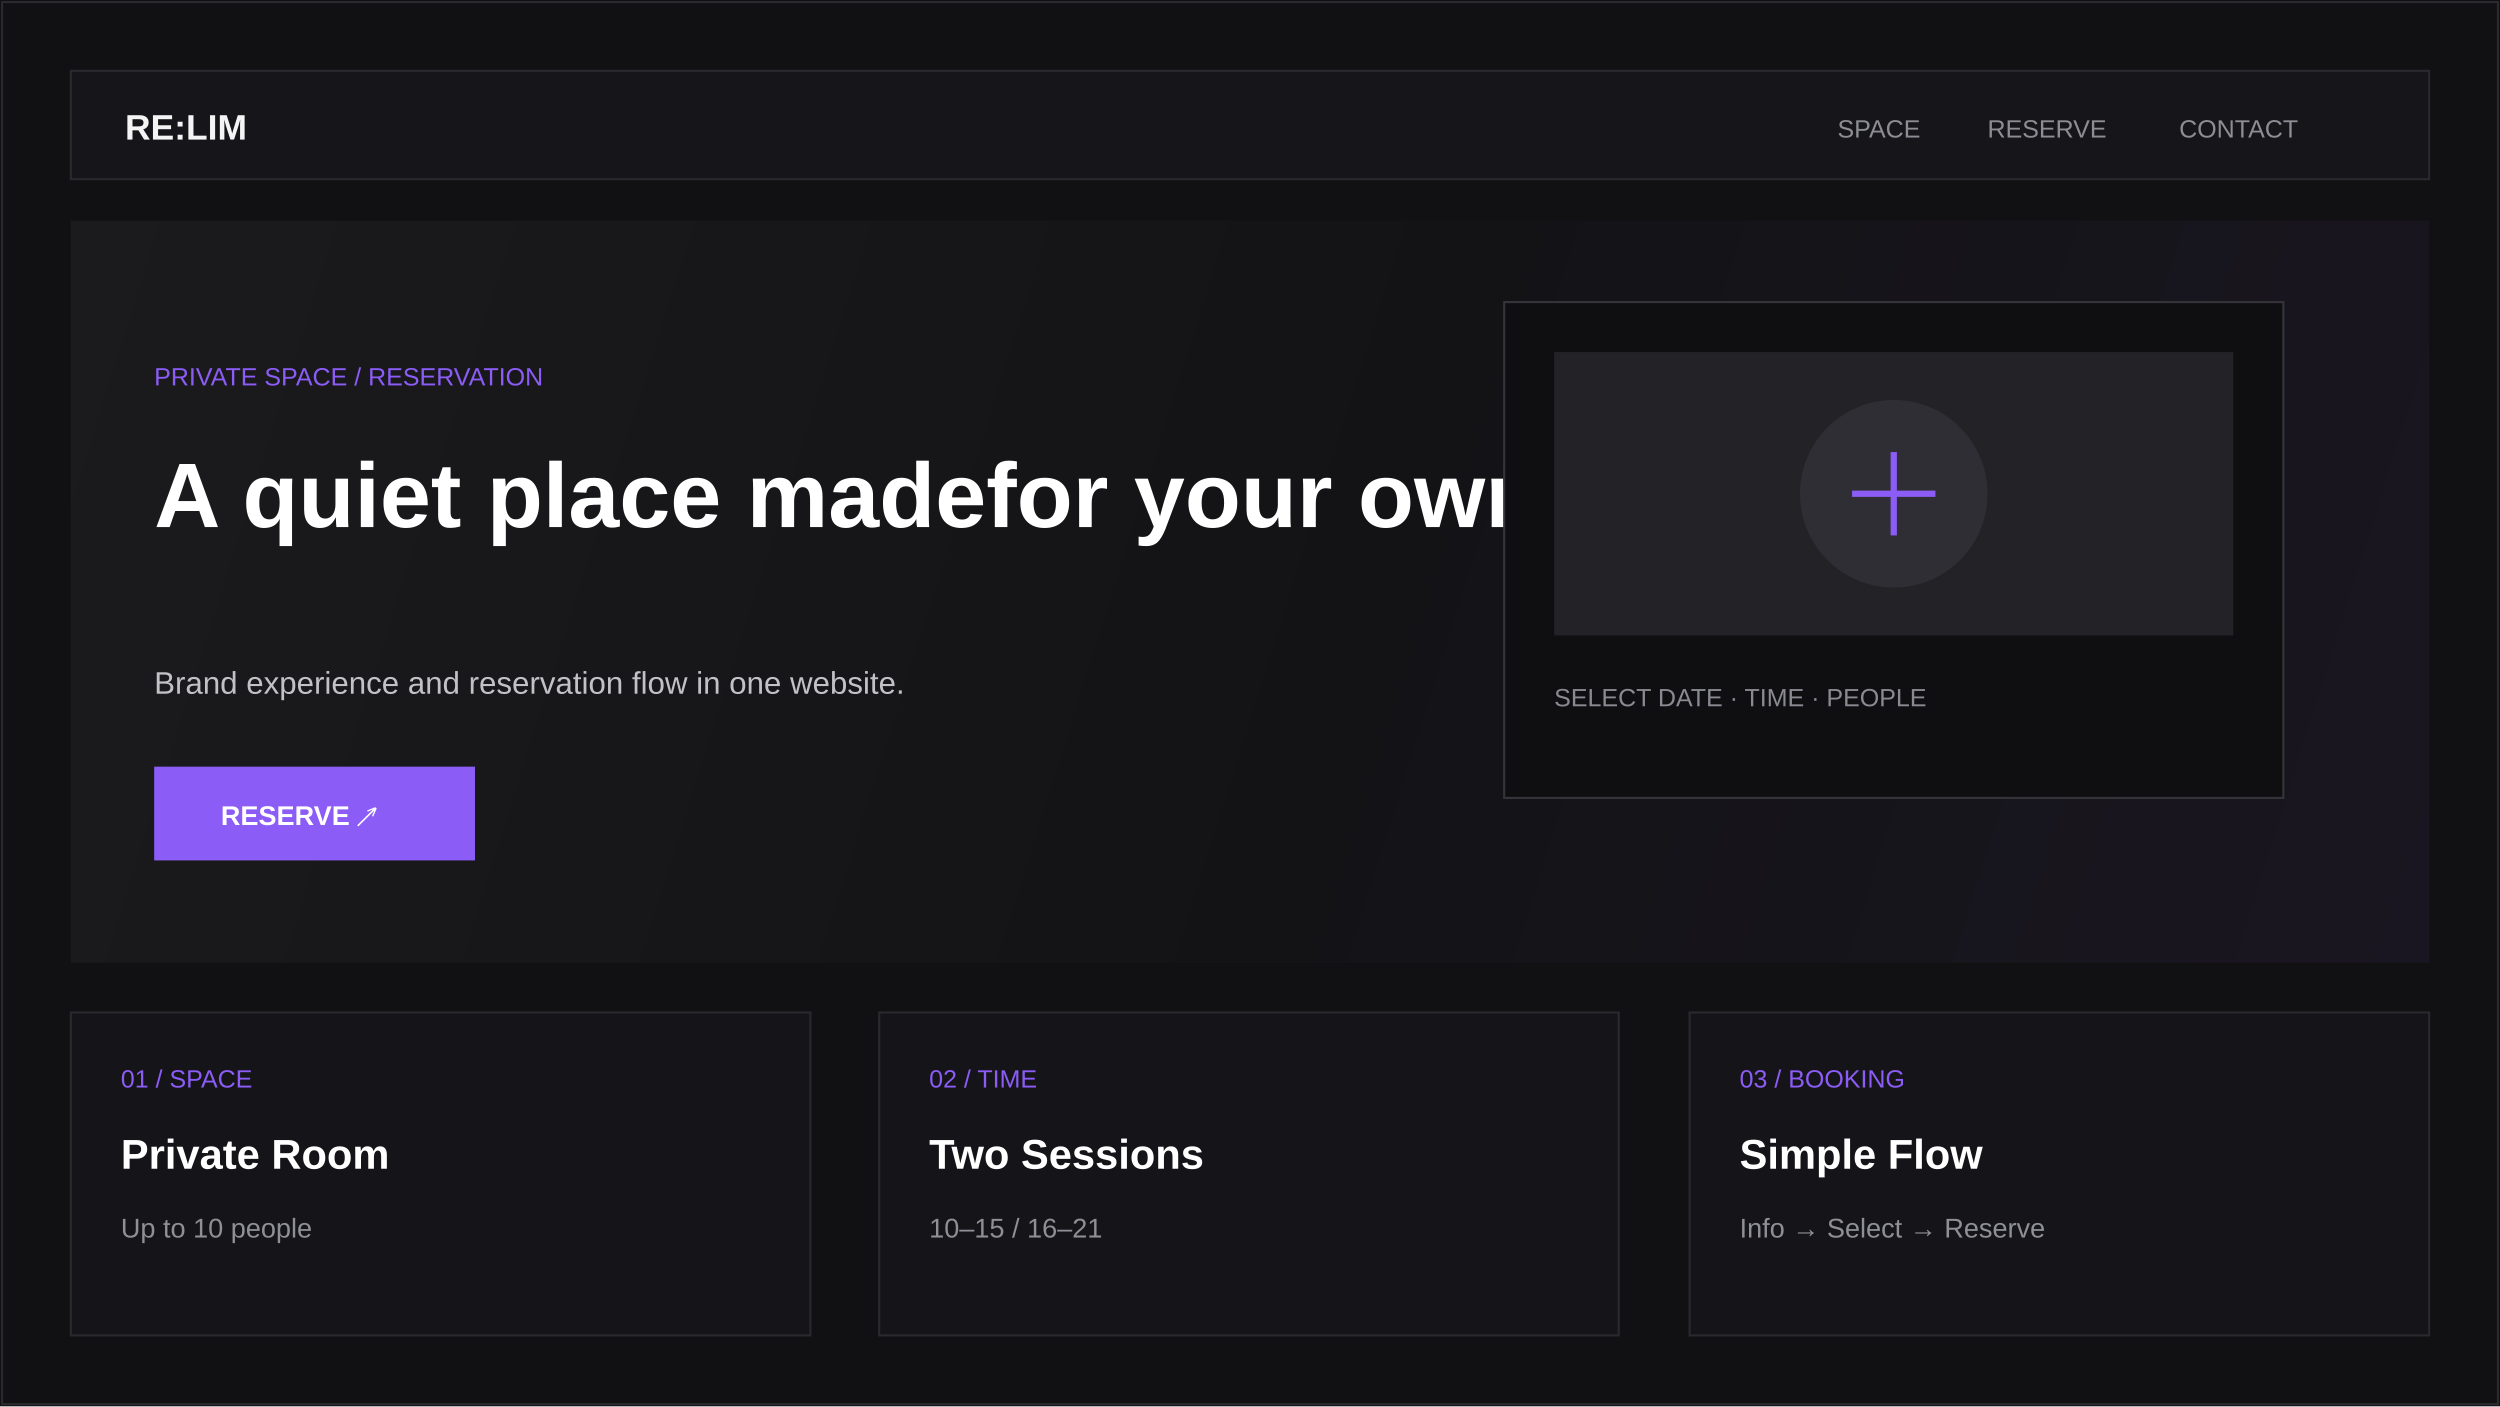
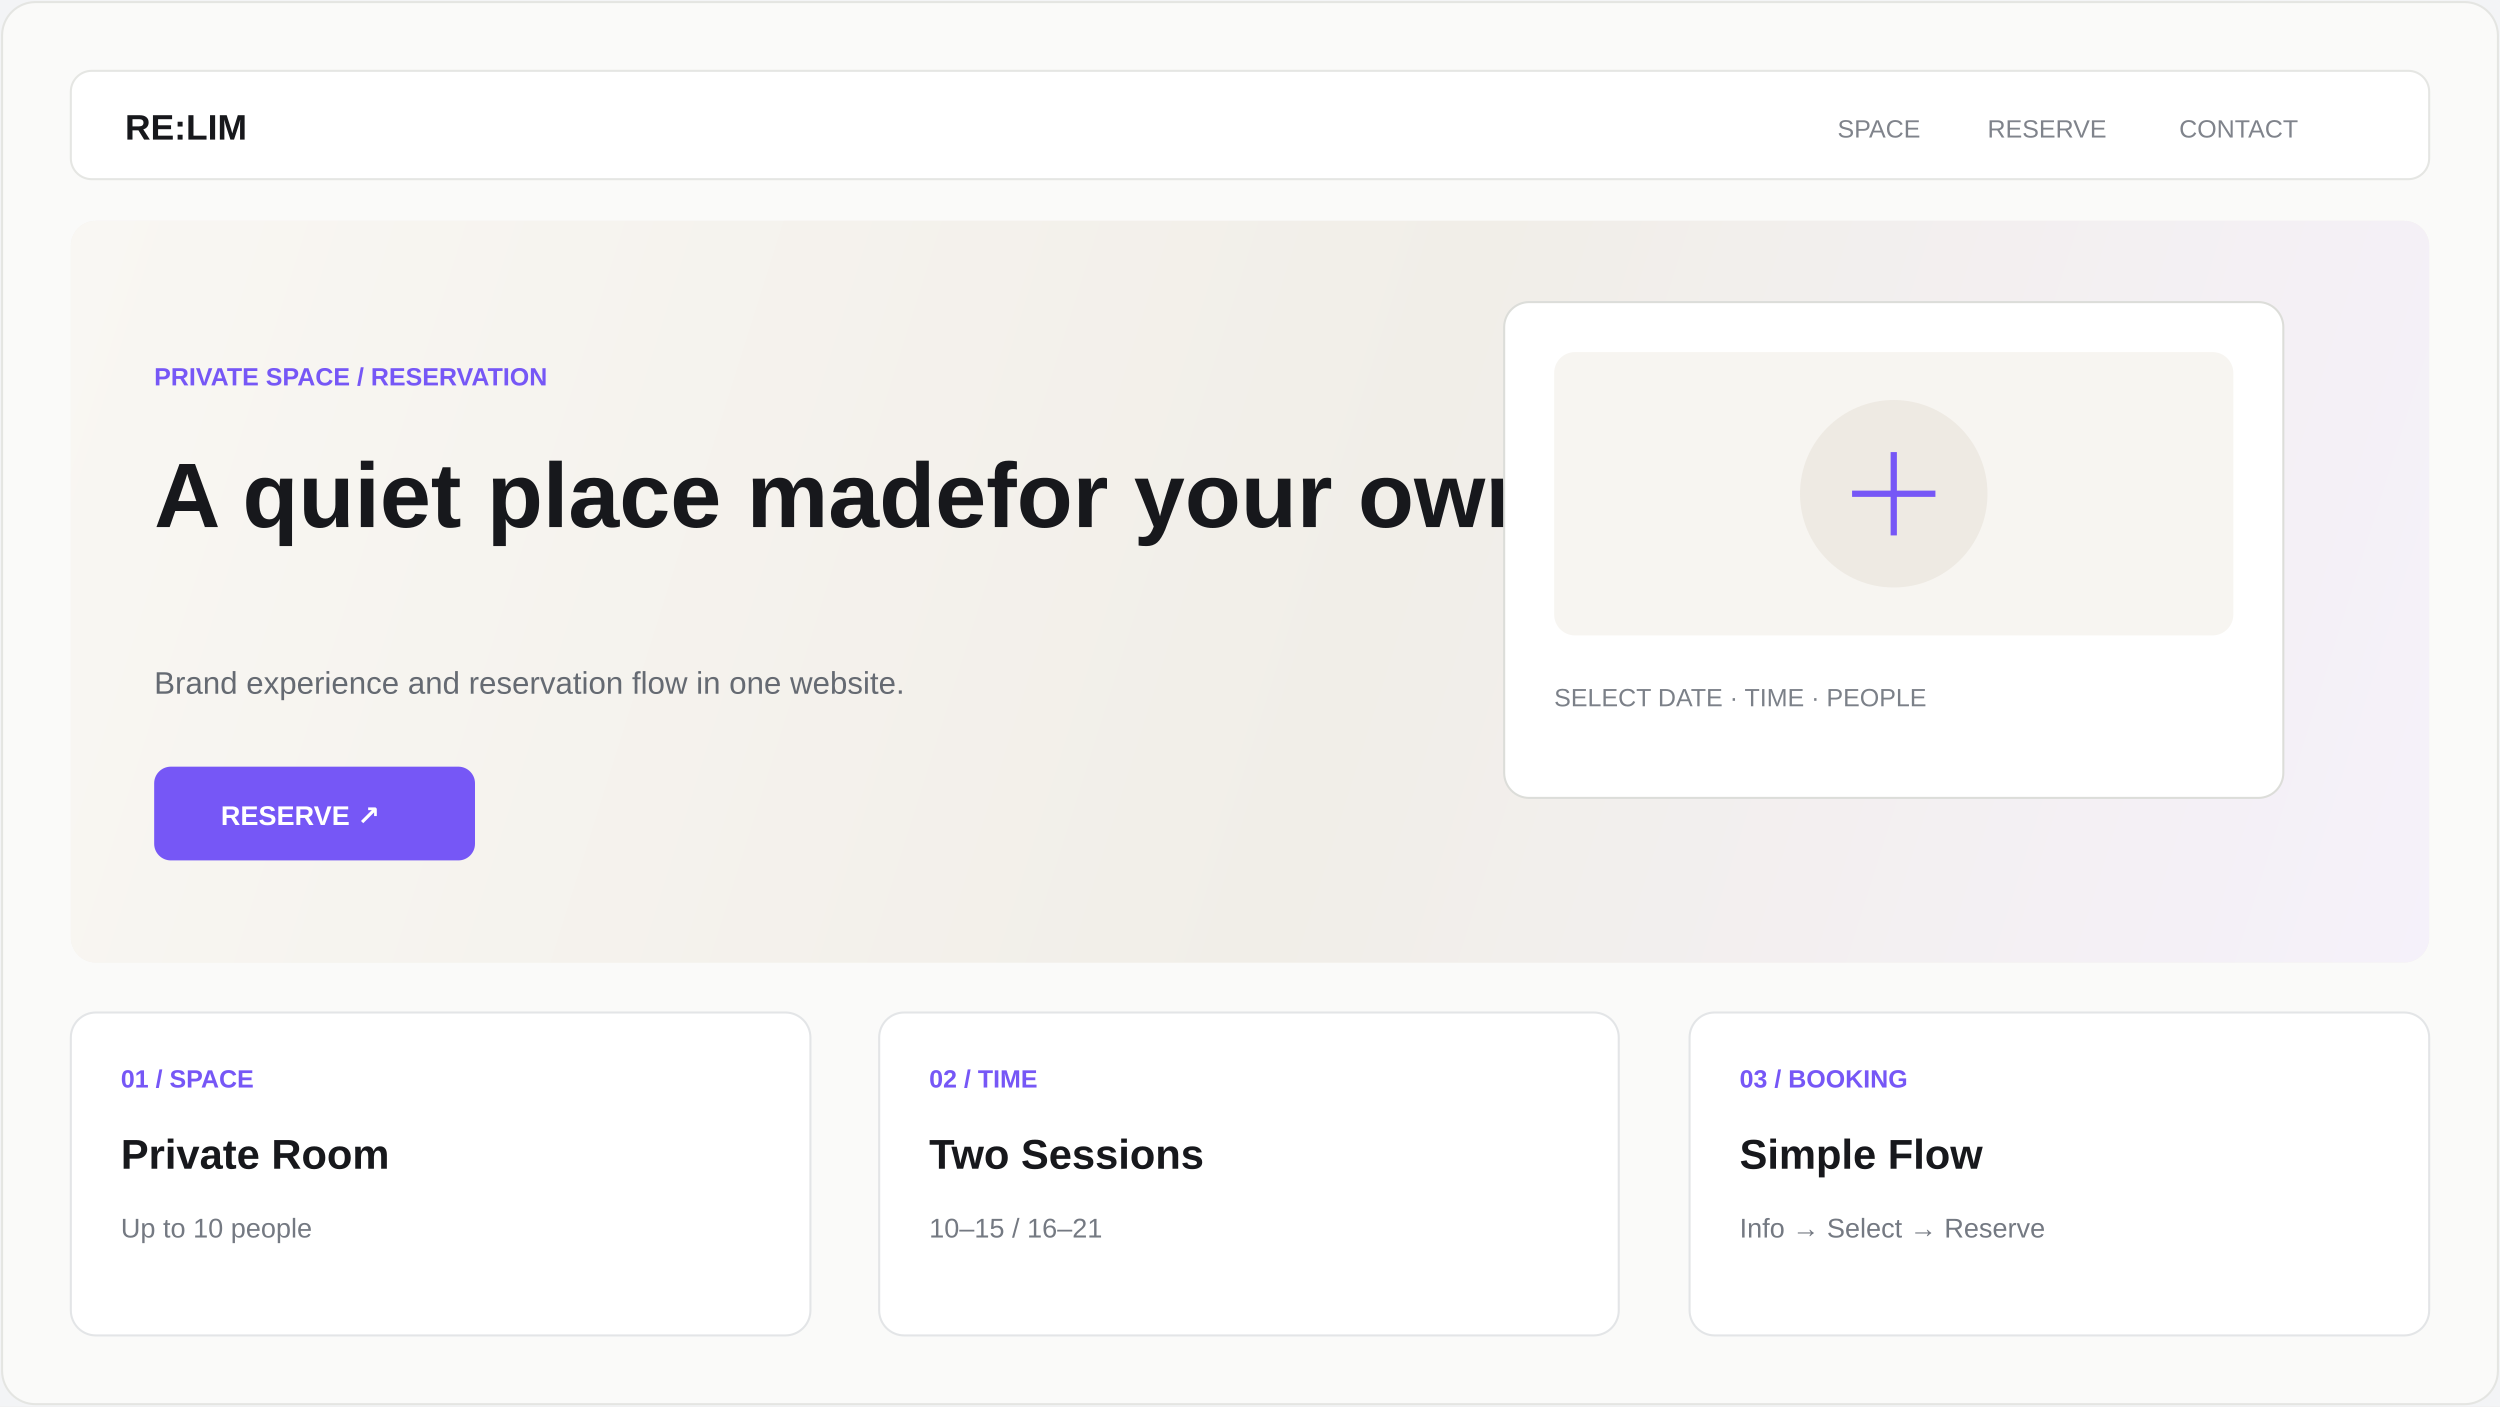
<svg xmlns="http://www.w3.org/2000/svg" viewBox="0 0 1200 675">
-   <rect width="1200" height="675" fill="#111114" />
-   <rect x="1" y="1" width="1198" height="673" fill="none" stroke="#2A2A2E" />
-   <rect x="34" y="34" width="1132" height="52" fill="#16161A" stroke="#29292E" />
-   <text x="60" y="67" fill="#F4F4F5" font-family="Arial" font-size="17" font-weight="600">RE:LIM</text>
-   <g fill="#8D8D95" font-family="Arial" font-size="12">
+   <rect width="1200" height="675" fill="#F3F4F6" />
+   <rect x="1" y="1" width="1198" height="673" rx="16" fill="#FAFAF9" stroke="#E4E5E2" />
+   <rect x="34" y="34" width="1132" height="52" rx="10" fill="#FFFFFF" stroke="#E5E6E3" />
+   <text x="60" y="67" fill="#17181C" font-family="Arial,sans-serif" font-size="17" font-weight="700">RE:LIM</text>
+   <g fill="#7F838B" font-family="Arial,sans-serif" font-size="12">
    <text x="882" y="66">SPACE</text>
    <text x="954" y="66">RESERVE</text>
    <text x="1046" y="66">CONTACT</text>
  </g>
-   <rect x="34" y="106" width="1132" height="356" fill="#17171A" />
-   <rect x="34" y="106" width="1132" height="356" fill="url(#g)" />
-   <text x="74" y="185" fill="#8B5CF6" font-family="Arial" font-size="12">PRIVATE SPACE / RESERVATION</text>
-   <text x="74" y="253" fill="#FFFFFF" font-family="Arial" font-size="44" font-weight="600">A quiet place made<br />for your own pace.</text>
-   <text x="74" y="333" fill="#C1C1C6" font-family="Arial" font-size="15">Brand experience and reservation flow in one website.</text>
-   <rect x="74" y="368" width="154" height="45" fill="#8B5CF6" />
-   <text x="106" y="396" fill="#FFFFFF" font-family="Arial" font-size="13" font-weight="600">RESERVE ↗</text>
-   <rect x="722" y="145" width="374" height="238" fill="#0F0F12" stroke="#34343A" />
-   <rect x="746" y="169" width="326" height="136" fill="#222227" />
-   <circle cx="909" cy="237" r="45" fill="#2E2E34" />
-   <path d="M889 237h40M909 217v40" stroke="#8B5CF6" stroke-width="3" />
-   <text x="746" y="339" fill="#8A8A92" font-family="Arial" font-size="12">SELECT DATE · TIME · PEOPLE</text>
-   <rect x="34" y="486" width="355" height="155" fill="#151519" stroke="#29292E" />
-   <rect x="422" y="486" width="355" height="155" fill="#151519" stroke="#29292E" />
-   <rect x="811" y="486" width="355" height="155" fill="#151519" stroke="#29292E" />
-   <g font-family="Arial">
-     <text x="58" y="522" fill="#8B5CF6" font-size="12">01 / SPACE</text>
-     <text x="58" y="561" fill="#FFFFFF" font-size="20" font-weight="600">Private Room</text>
-     <text x="58" y="594" fill="#8F8F97" font-size="13">Up to 10 people</text>
-     <text x="446" y="522" fill="#8B5CF6" font-size="12">02 / TIME</text>
-     <text x="446" y="561" fill="#FFFFFF" font-size="20" font-weight="600">Two Sessions</text>
-     <text x="446" y="594" fill="#8F8F97" font-size="13">10–15 / 16–21</text>
-     <text x="835" y="522" fill="#8B5CF6" font-size="12">03 / BOOKING</text>
-     <text x="835" y="561" fill="#FFFFFF" font-size="20" font-weight="600">Simple Flow</text>
-     <text x="835" y="594" fill="#8F8F97" font-size="13">Info → Select → Reserve</text>
+   <rect x="34" y="106" width="1132" height="356" rx="12" fill="#F4F1EC" />
+   <rect x="34" y="106" width="1132" height="356" rx="12" fill="url(#g)" />
+   <text x="74" y="185" fill="#7657F6" font-family="Arial,sans-serif" font-size="12" font-weight="700">PRIVATE SPACE / RESERVATION</text>
+   <text x="74" y="253" fill="#17181C" font-family="Arial,sans-serif" font-size="44" font-weight="700">A quiet place made<br />for your own pace.</text>
+   <text x="74" y="333" fill="#656A72" font-family="Arial,sans-serif" font-size="15">Brand experience and reservation flow in one website.</text>
+   <rect x="74" y="368" width="154" height="45" rx="8" fill="#7657F6" />
+   <text x="106" y="396" fill="#FFFFFF" font-family="Arial,sans-serif" font-size="13" font-weight="700">RESERVE ↗</text>
+   <rect x="722" y="145" width="374" height="238" rx="12" fill="#FFFFFF" stroke="#DCDDD9" />
+   <rect x="746" y="169" width="326" height="136" rx="10" fill="#F7F5F1" />
+   <circle cx="909" cy="237" r="45" fill="#EEEAE3" />
+   <path d="M889 237h40M909 217v40" stroke="#7657F6" stroke-width="3" />
+   <text x="746" y="339" fill="#7B8088" font-family="Arial,sans-serif" font-size="12">SELECT DATE · TIME · PEOPLE</text>
+   <rect x="34" y="486" width="355" height="155" rx="12" fill="#FFFFFF" stroke="#E3E5E7" />
+   <rect x="422" y="486" width="355" height="155" rx="12" fill="#FFFFFF" stroke="#E3E5E7" />
+   <rect x="811" y="486" width="355" height="155" rx="12" fill="#FFFFFF" stroke="#E3E5E7" />
+   <g font-family="Arial,sans-serif">
+     <text x="58" y="522" fill="#7657F6" font-size="12" font-weight="700">01 / SPACE</text>
+     <text x="58" y="561" fill="#17181C" font-size="20" font-weight="700">Private Room</text>
+     <text x="58" y="594" fill="#747982" font-size="13">Up to 10 people</text>
+     <text x="446" y="522" fill="#7657F6" font-size="12" font-weight="700">02 / TIME</text>
+     <text x="446" y="561" fill="#17181C" font-size="20" font-weight="700">Two Sessions</text>
+     <text x="446" y="594" fill="#747982" font-size="13">10–15 / 16–21</text>
+     <text x="835" y="522" fill="#7657F6" font-size="12" font-weight="700">03 / BOOKING</text>
+     <text x="835" y="561" fill="#17181C" font-size="20" font-weight="700">Simple Flow</text>
+     <text x="835" y="594" fill="#747982" font-size="13">Info → Select → Reserve</text>
  </g>
  <defs>
    <linearGradient id="g" x1="34" y1="106" x2="1166" y2="462" gradientUnits="userSpaceOnUse">
-       <stop stop-color="#1B1B1E" />
-       <stop offset=".55" stop-color="#131316" />
-       <stop offset="1" stop-color="#1A1621" />
+       <stop stop-color="#F9F7F3" />
+       <stop offset=".55" stop-color="#F1EEE8" />
+       <stop offset="1" stop-color="#F5F1FA" />
    </linearGradient>
  </defs>
</svg>
